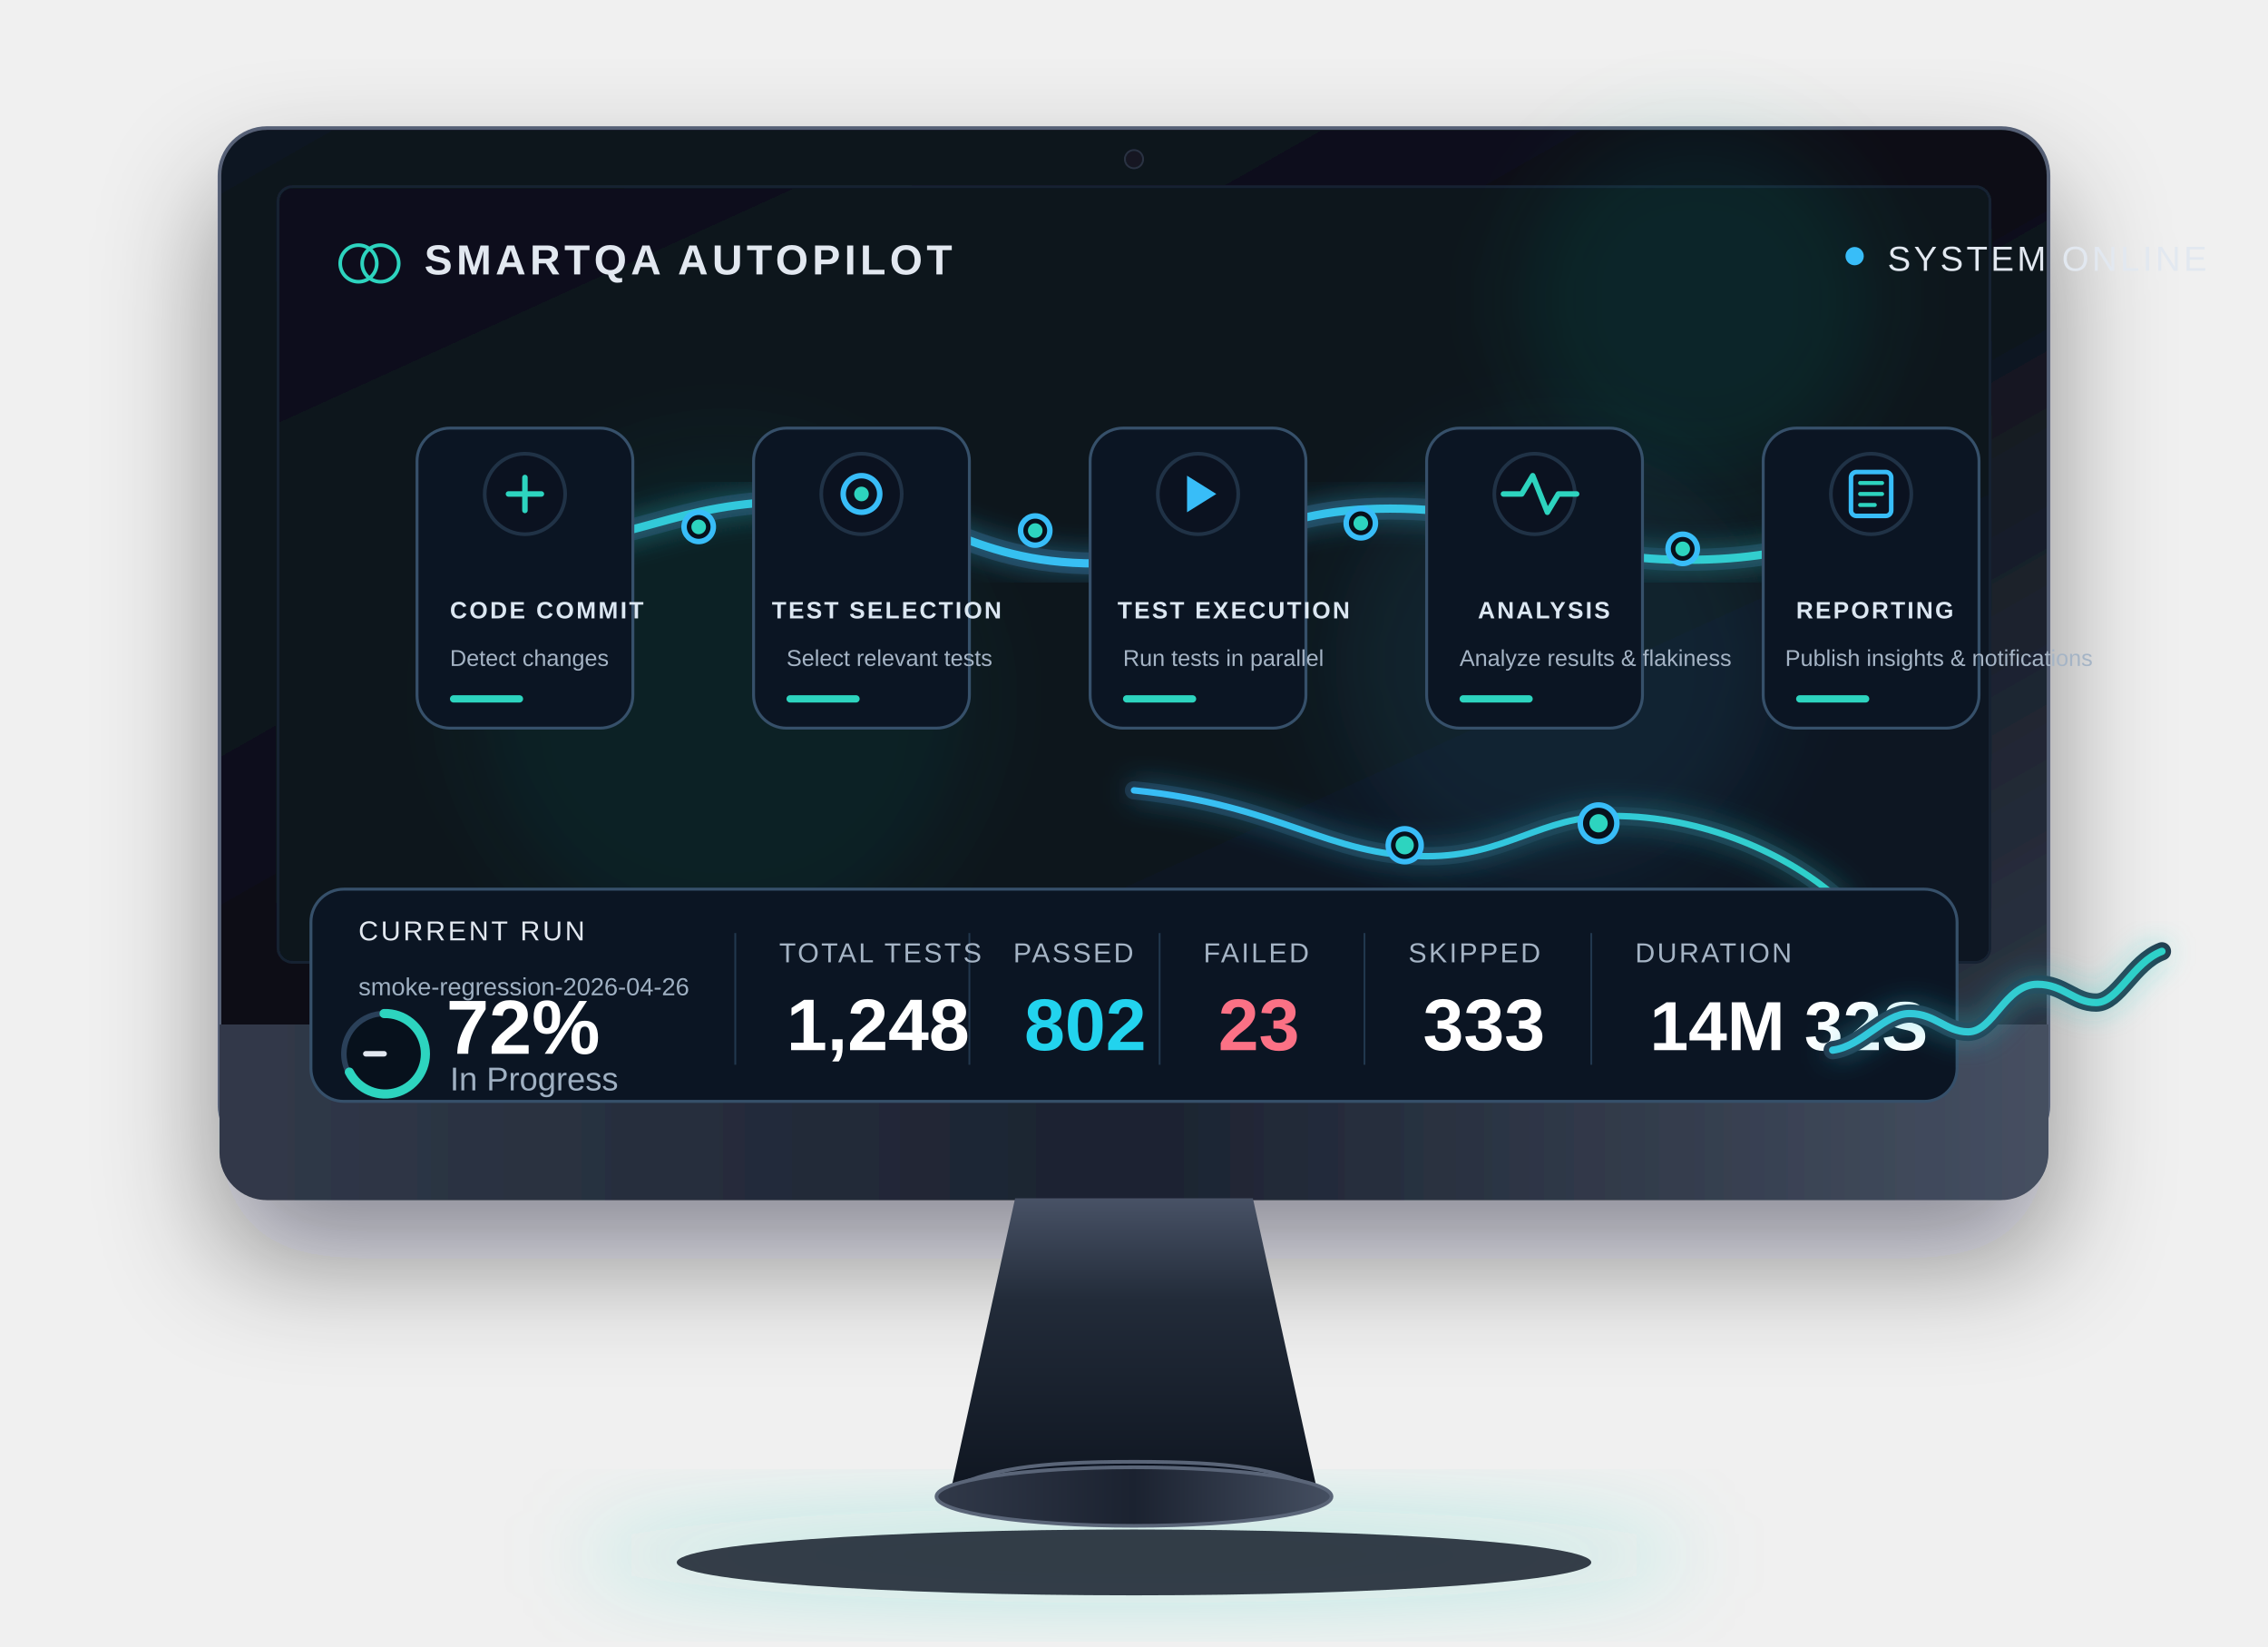
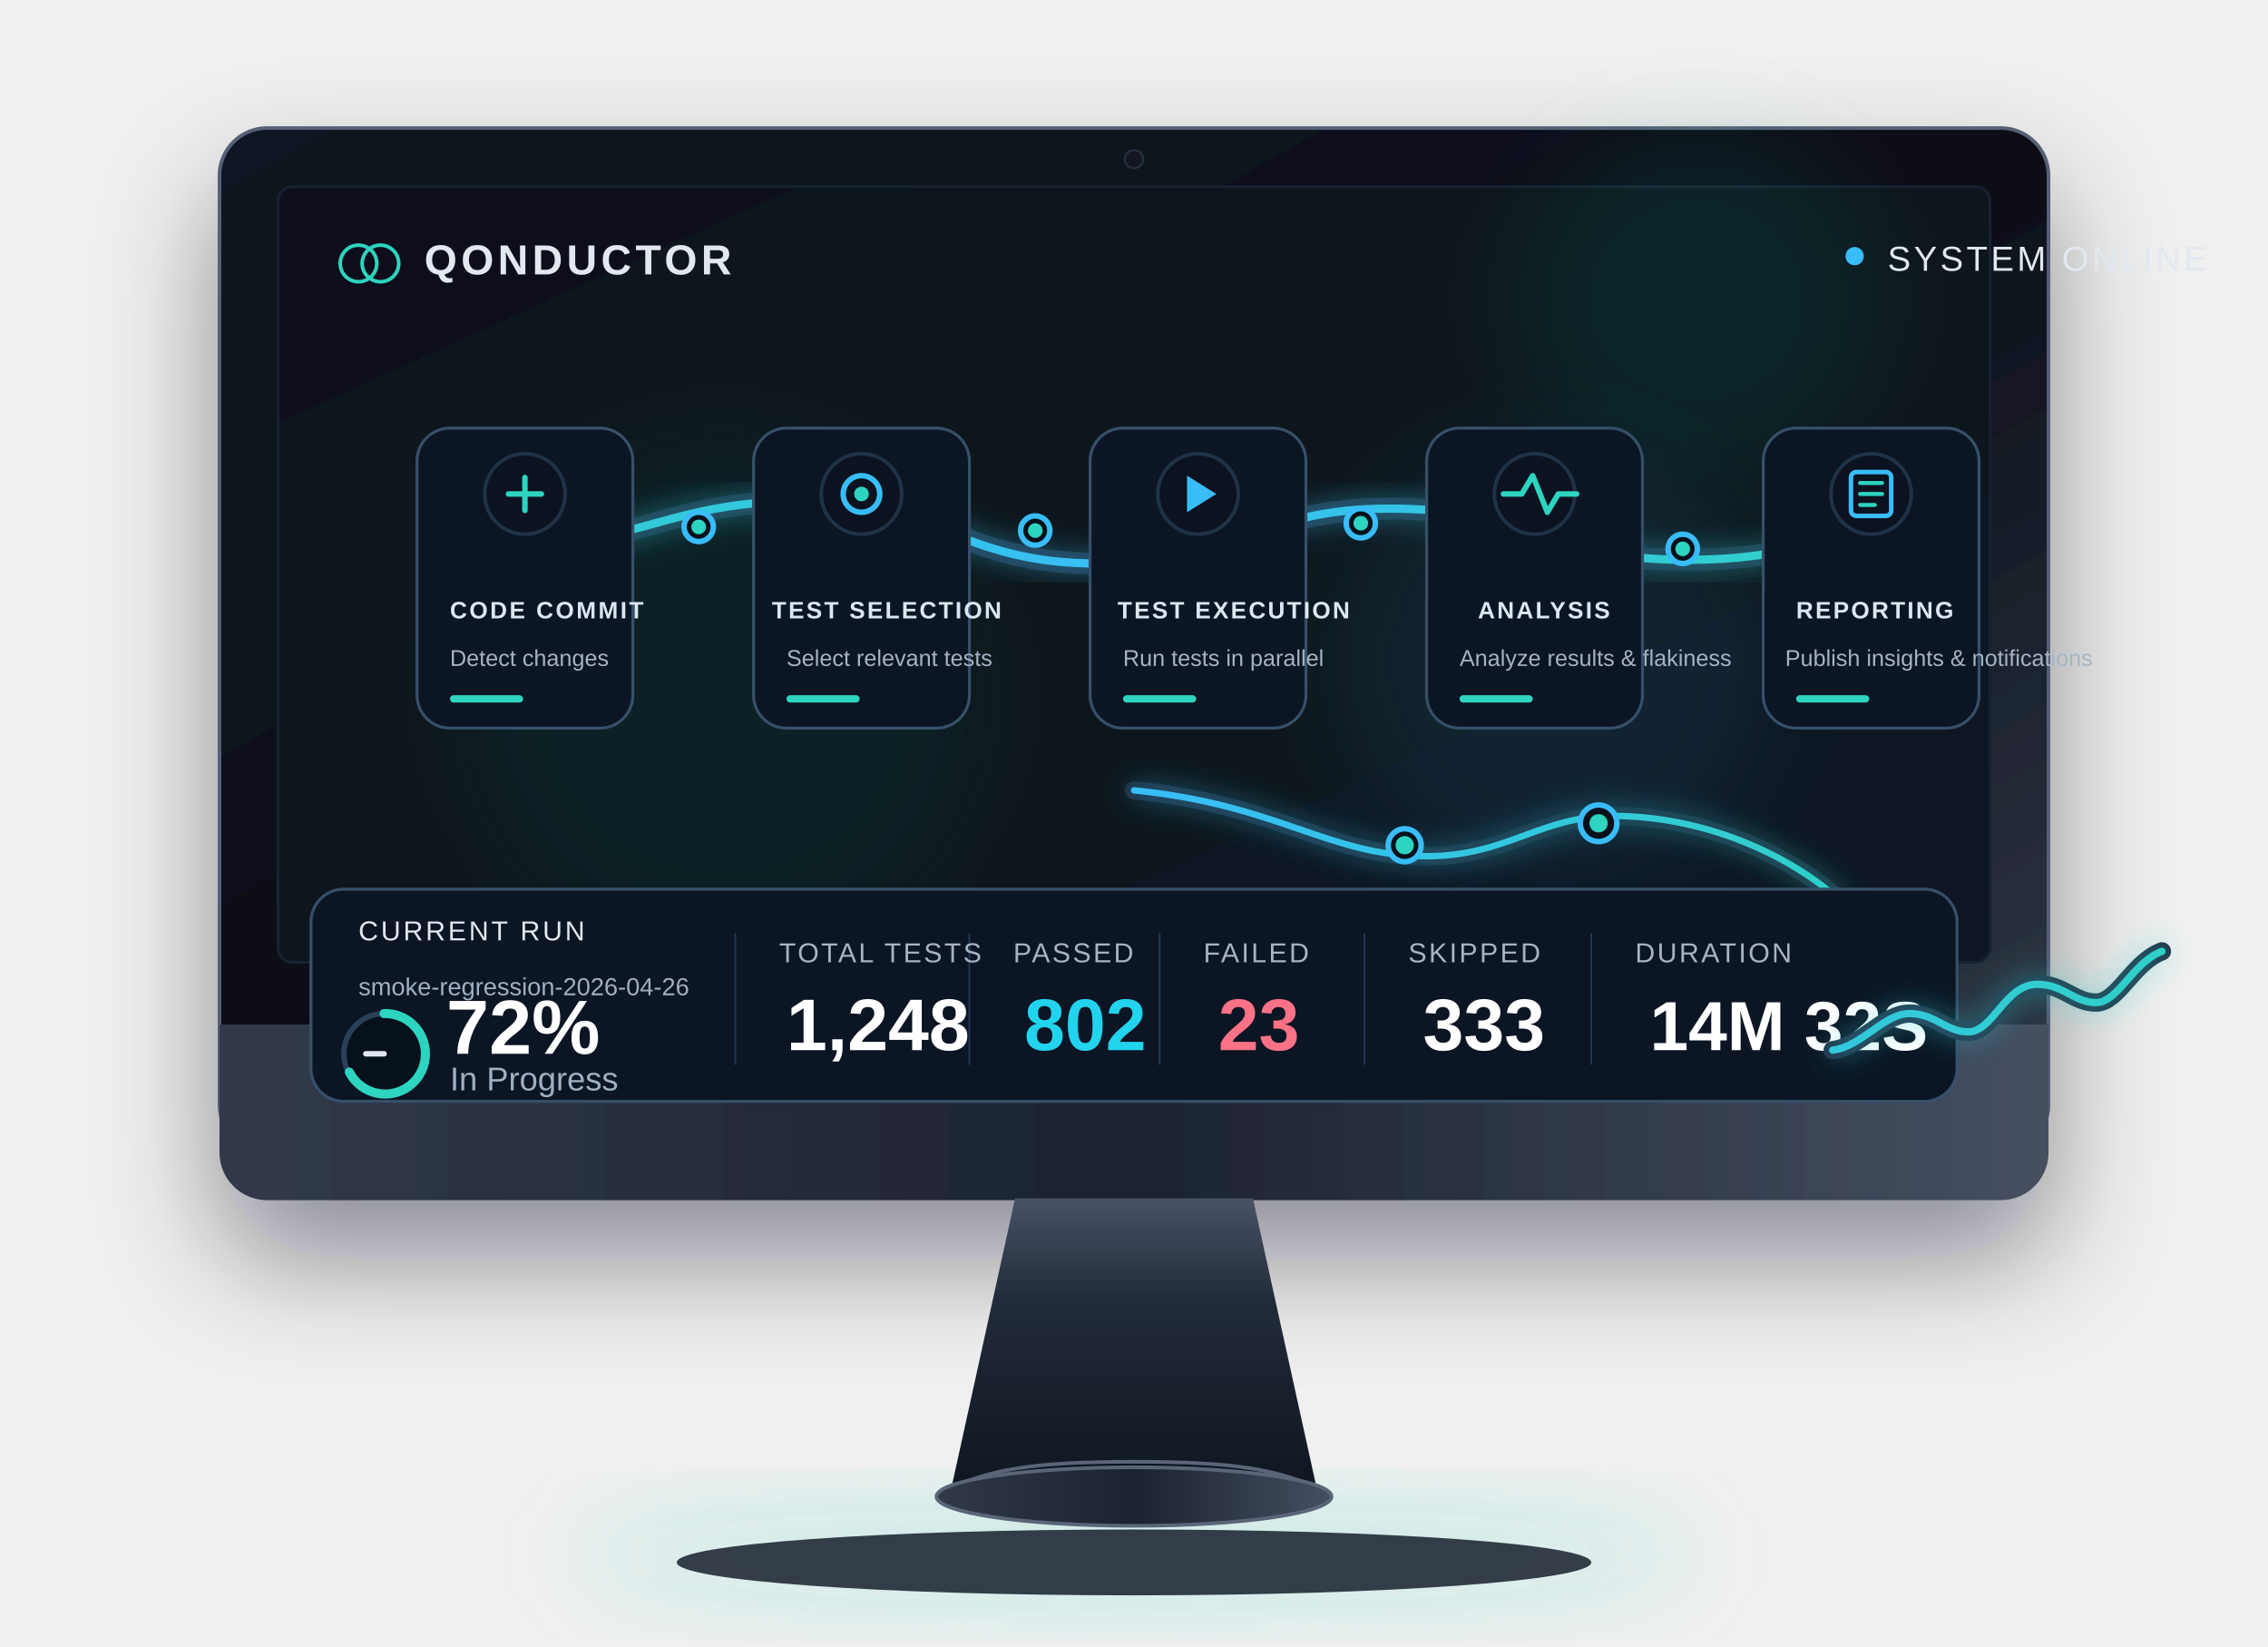
<svg xmlns="http://www.w3.org/2000/svg" viewBox="0 0 1240 900" role="img" aria-labelledby="title desc">
  <defs>
    <linearGradient id="monitorFrame" x1="0" y1="0" x2="1" y2="1">
      <stop offset="0%" stop-color="#0F1520" />
      <stop offset="52%" stop-color="#0A0F17" />
      <stop offset="100%" stop-color="#313949" />
    </linearGradient>
    <linearGradient id="monitorLip" x1="0" y1="0" x2="1" y2="0">
      <stop offset="0%" stop-color="#313949" />
      <stop offset="50%" stop-color="#1B2230" />
      <stop offset="100%" stop-color="#454F61" />
    </linearGradient>
    <linearGradient id="screenBg" x1="0" y1="0" x2="1" y2="1">
      <stop offset="0%" stop-color="#07111C" />
      <stop offset="60%" stop-color="#09131F" />
      <stop offset="100%" stop-color="#0C1521" />
    </linearGradient>
    <linearGradient id="wireGlow" x1="160" y1="0" x2="1080" y2="0" gradientUnits="userSpaceOnUse">
      <stop offset="0%" stop-color="#2DD4BF" />
      <stop offset="50%" stop-color="#38BDF8" />
      <stop offset="100%" stop-color="#2DD4BF" />
    </linearGradient>
    <linearGradient id="baseGradient" x1="0" y1="0" x2="0" y2="1">
      <stop offset="0%" stop-color="#485266" />
      <stop offset="35%" stop-color="#222B39" />
      <stop offset="100%" stop-color="#0F1621" />
    </linearGradient>
    <filter id="softGlow" x="-40%" y="-40%" width="180%" height="180%">
      <feGaussianBlur stdDeviation="24" />
    </filter>
    <filter id="screenGlow" x="-30%" y="-30%" width="160%" height="160%">
      <feGaussianBlur stdDeviation="8" result="blur" />
      <feMerge>
        <feMergeNode in="blur" />
        <feMergeNode in="SourceGraphic" />
      </feMerge>
    </filter>
    <filter id="dropShadow" x="-25%" y="-25%" width="150%" height="150%">
      <feDropShadow dx="0" dy="32" stdDeviation="32" flood-color="#020817" flood-opacity="0.42" />
    </filter>
  </defs>
  <ellipse cx="620" cy="850" rx="305" ry="26" fill="#2DD4BF" fill-opacity="0.22" filter="url(#softGlow)" />
  <ellipse cx="620" cy="854" rx="250" ry="18" fill="#0B1220" fill-opacity="0.8" />
  <g filter="url(#dropShadow)">
    <rect x="120" y="70" width="1000" height="560" rx="26" fill="url(#monitorFrame)" stroke="#566176" stroke-width="2" />
    <rect x="152" y="102" width="936" height="424" rx="8" fill="url(#screenBg)" stroke="#182231" stroke-width="1.5" />
    <circle cx="620" cy="87" r="5" fill="#121923" stroke="#2A3343" />
    <path d="M120 560H1120V630C1120 644.359 1108.36 656 1094 656H146C131.641 656 120 644.359 120 630V560Z" fill="url(#monitorLip)" />
  </g>
  <path d="M555 655H685L720 814H520L555 655Z" fill="url(#baseGradient)" />
  <path d="M516 815C541 803 565 799 620 799C675 799 699 803 724 815" fill="#0B1220" stroke="#5A6578" stroke-width="2" />
  <ellipse cx="620" cy="818" rx="108" ry="16" fill="url(#monitorLip)" stroke="#5A6578" stroke-width="2" />
  <g>
    <circle cx="928" cy="164" r="96" fill="#2DD4BF" fill-opacity="0.08" filter="url(#softGlow)" />
    <circle cx="850" cy="362" r="120" fill="#38BDF8" fill-opacity="0.08" filter="url(#softGlow)" />
    <circle cx="396" cy="382" r="138" fill="#2DD4BF" fill-opacity="0.06" filter="url(#softGlow)" />
  </g>
  <g font-family="Arial, sans-serif">
    <g transform="translate(184 132)">
      <g>
        <circle cx="12" cy="12" r="10" fill="none" stroke="#2DD4BF" stroke-width="2" />
        <circle cx="24" cy="12" r="10" fill="none" stroke="#2DD4BF" stroke-width="2" />
      </g>
-       <text x="48" y="18" fill="#E2E8F0" font-size="23" font-weight="700" letter-spacing="2.2">SMARTQA AUTOPILOT</text>
+       <text x="48" y="18" fill="#E2E8F0" font-size="23" font-weight="700" letter-spacing="2.2">QONDUCTOR</text>
      <circle cx="830" cy="8" r="5" fill="#38BDF8" />
      <text x="848" y="16" fill="#E2E8F0" font-size="19" letter-spacing="1.7">SYSTEM ONLINE</text>
    </g>
    <g>
      <path d="M280 298C350 298 366 274 438 274C511 274 525 308 600 308C675 308 686 278 760 278C836 278 846 306 922 306C992 306 1007 286 1046 286" fill="none" stroke="#1C3145" stroke-width="12" stroke-linecap="round" />
      <path d="M280 298C350 298 366 274 438 274C511 274 525 308 600 308C675 308 686 278 760 278C836 278 846 306 922 306C992 306 1007 286 1046 286" fill="none" stroke="url(#wireGlow)" stroke-width="4.5" stroke-linecap="round" filter="url(#screenGlow)" />
      <circle cx="382" cy="288" r="8" fill="#07111C" stroke="#38BDF8" stroke-width="3" />
      <circle cx="382" cy="288" r="4" fill="#2DD4BF" />
      <circle cx="566" cy="290" r="8" fill="#07111C" stroke="#38BDF8" stroke-width="3" />
      <circle cx="566" cy="290" r="4" fill="#2DD4BF" />
      <circle cx="744" cy="286" r="8" fill="#07111C" stroke="#38BDF8" stroke-width="3" />
      <circle cx="744" cy="286" r="4" fill="#2DD4BF" />
      <circle cx="920" cy="300" r="8" fill="#07111C" stroke="#38BDF8" stroke-width="3" />
      <circle cx="920" cy="300" r="4" fill="#2DD4BF" />
    </g>
    <g transform="translate(228 234)">
      <g transform="translate(0 0)">
        <rect width="118" height="164" rx="18" fill="#0B1523" stroke="#36506A" stroke-width="1.6" />
        <circle cx="59" cy="36" r="22" fill="#0B1220" stroke="#203246" stroke-width="2" />
        <path d="M50 36h18M59 27v18" stroke="#2DD4BF" stroke-width="3" stroke-linecap="round" />
        <text x="18" y="104" fill="#DCE7F2" font-size="13" font-weight="700" letter-spacing="1.2">CODE COMMIT</text>
        <text x="18" y="130" fill="#A5B4C5" font-size="12.5">Detect changes</text>
        <rect x="18" y="146" width="40" height="4" rx="2" fill="#2DD4BF" />
      </g>
      <g transform="translate(184 0)">
        <rect width="118" height="164" rx="18" fill="#0B1523" stroke="#36506A" stroke-width="1.6" />
        <circle cx="59" cy="36" r="22" fill="#0B1220" stroke="#203246" stroke-width="2" />
        <circle cx="59" cy="36" r="10" fill="none" stroke="#38BDF8" stroke-width="3" />
        <circle cx="59" cy="36" r="4" fill="#2DD4BF" />
        <text x="10" y="104" fill="#DCE7F2" font-size="13" font-weight="700" letter-spacing="1.1">TEST SELECTION</text>
        <text x="18" y="130" fill="#A5B4C5" font-size="12.5">Select relevant tests</text>
        <rect x="18" y="146" width="40" height="4" rx="2" fill="#2DD4BF" />
      </g>
      <g transform="translate(368 0)">
        <rect width="118" height="164" rx="18" fill="#0B1523" stroke="#36506A" stroke-width="1.6" />
        <circle cx="59" cy="36" r="22" fill="#0B1220" stroke="#203246" stroke-width="2" />
        <path d="M53 26v20l16-10-16-10Z" fill="#38BDF8" />
        <text x="15" y="104" fill="#DCE7F2" font-size="13" font-weight="700" letter-spacing="1.1">TEST EXECUTION</text>
        <text x="18" y="130" fill="#A5B4C5" font-size="12.5">Run tests in parallel</text>
        <rect x="18" y="146" width="40" height="4" rx="2" fill="#2DD4BF" />
      </g>
      <g transform="translate(552 0)">
        <rect width="118" height="164" rx="18" fill="#0B1523" stroke="#36506A" stroke-width="1.6" />
        <circle cx="59" cy="36" r="22" fill="#0B1220" stroke="#203246" stroke-width="2" />
        <path d="M42 36h10l6-10 8 20 6-10h10" fill="none" stroke="#2DD4BF" stroke-width="3" stroke-linecap="round" stroke-linejoin="round" />
        <text x="28" y="104" fill="#DCE7F2" font-size="13" font-weight="700" letter-spacing="1.1">ANALYSIS</text>
        <text x="18" y="130" fill="#A5B4C5" font-size="12.5">Analyze results &amp; flakiness</text>
        <rect x="18" y="146" width="40" height="4" rx="2" fill="#2DD4BF" />
      </g>
      <g transform="translate(736 0)">
        <rect width="118" height="164" rx="18" fill="#0B1523" stroke="#36506A" stroke-width="1.6" />
        <circle cx="59" cy="36" r="22" fill="#0B1220" stroke="#203246" stroke-width="2" />
        <rect x="48" y="24" width="22" height="24" rx="3" fill="none" stroke="#38BDF8" stroke-width="2.5" />
        <path d="M53 30h12M53 36h12M53 42h8" stroke="#2DD4BF" stroke-width="2.2" stroke-linecap="round" />
        <text x="18" y="104" fill="#DCE7F2" font-size="13" font-weight="700" letter-spacing="1.1">REPORTING</text>
        <text x="12" y="130" fill="#A5B4C5" font-size="12.5">Publish insights &amp; notifications</text>
        <rect x="18" y="146" width="40" height="4" rx="2" fill="#2DD4BF" />
      </g>
    </g>
    <g>
      <path d="M620 432C700 440 726 468 780 468C824 468 842 446 882 446C930 446 978 466 1008 494" fill="none" stroke="#1A2E40" stroke-width="10" stroke-linecap="round" />
      <path d="M620 432C700 440 726 468 780 468C824 468 842 446 882 446C930 446 978 466 1008 494" fill="none" stroke="url(#wireGlow)" stroke-width="3.5" stroke-linecap="round" filter="url(#screenGlow)" />
      <circle cx="768" cy="462" r="9" fill="#07111C" stroke="#38BDF8" stroke-width="3" />
      <circle cx="768" cy="462" r="5" fill="#2DD4BF" />
      <circle cx="874" cy="450" r="10" fill="#07111C" stroke="#38BDF8" stroke-width="3" />
      <circle cx="874" cy="450" r="5" fill="#2DD4BF" />
    </g>
    <g transform="translate(170 486)">
      <rect width="900" height="116" rx="18" fill="#0B1523" stroke="#36506A" stroke-width="1.6" />
      <text x="26" y="28" fill="#E2E8F0" font-size="15" letter-spacing="1.4">CURRENT RUN</text>
      <text x="26" y="58" fill="#9FB0C2" font-size="13.5">smoke-regression-2026-04-26</text>
      <circle cx="40" cy="90" r="22" fill="#07111C" stroke="#2A4059" stroke-width="3" />
      <path d="M40 68A22 22 0 1 1 21 100" fill="none" stroke="#2DD4BF" stroke-width="5" stroke-linecap="round" />
      <path d="M40 90h-10" stroke="#E2E8F0" stroke-width="3" stroke-linecap="round" />
      <text x="74" y="90" fill="#FFFFFF" font-size="42" font-weight="700">72%</text>
      <text x="76" y="110" fill="#9FB0C2" font-size="18">In Progress</text>
      <line x1="232" y1="24" x2="232" y2="96" stroke="#22384E" />
      <line x1="360" y1="24" x2="360" y2="96" stroke="#22384E" />
      <line x1="464" y1="24" x2="464" y2="96" stroke="#22384E" />
      <line x1="576" y1="24" x2="576" y2="96" stroke="#22384E" />
      <line x1="700" y1="24" x2="700" y2="96" stroke="#22384E" />
      <text x="256" y="40" fill="#A5B4C5" font-size="15" letter-spacing="1.2">TOTAL TESTS</text>
      <text x="260" y="88" fill="#FFFFFF" font-size="40" font-weight="700">1,248</text>
      <text x="384" y="40" fill="#A5B4C5" font-size="15" letter-spacing="1.2">PASSED</text>
      <text x="390" y="88" fill="#22D3EE" font-size="40" font-weight="700">802</text>
      <text x="488" y="40" fill="#A5B4C5" font-size="15" letter-spacing="1.2">FAILED</text>
      <text x="496" y="88" fill="#FB7185" font-size="40" font-weight="700">23</text>
      <text x="600" y="40" fill="#A5B4C5" font-size="15" letter-spacing="1.2">SKIPPED</text>
      <text x="608" y="88" fill="#FFFFFF" font-size="40" font-weight="700">333</text>
      <text x="724" y="40" fill="#A5B4C5" font-size="15" letter-spacing="1.2">DURATION</text>
      <text x="732" y="88" fill="#FFFFFF" font-size="38" font-weight="700">14M 32S</text>
      <path d="M832 88C848 86 860 68 874 68C888 68 894 78 906 78C920 78 926 52 944 52C958 52 964 62 976 62C988 62 996 40 1012 34" fill="none" stroke="#203246" stroke-width="10" stroke-linecap="round" />
      <path d="M832 88C848 86 860 68 874 68C888 68 894 78 906 78C920 78 926 52 944 52C958 52 964 62 976 62C988 62 996 40 1012 34" fill="none" stroke="url(#wireGlow)" stroke-width="4" stroke-linecap="round" filter="url(#screenGlow)" />
    </g>
  </g>
</svg>
